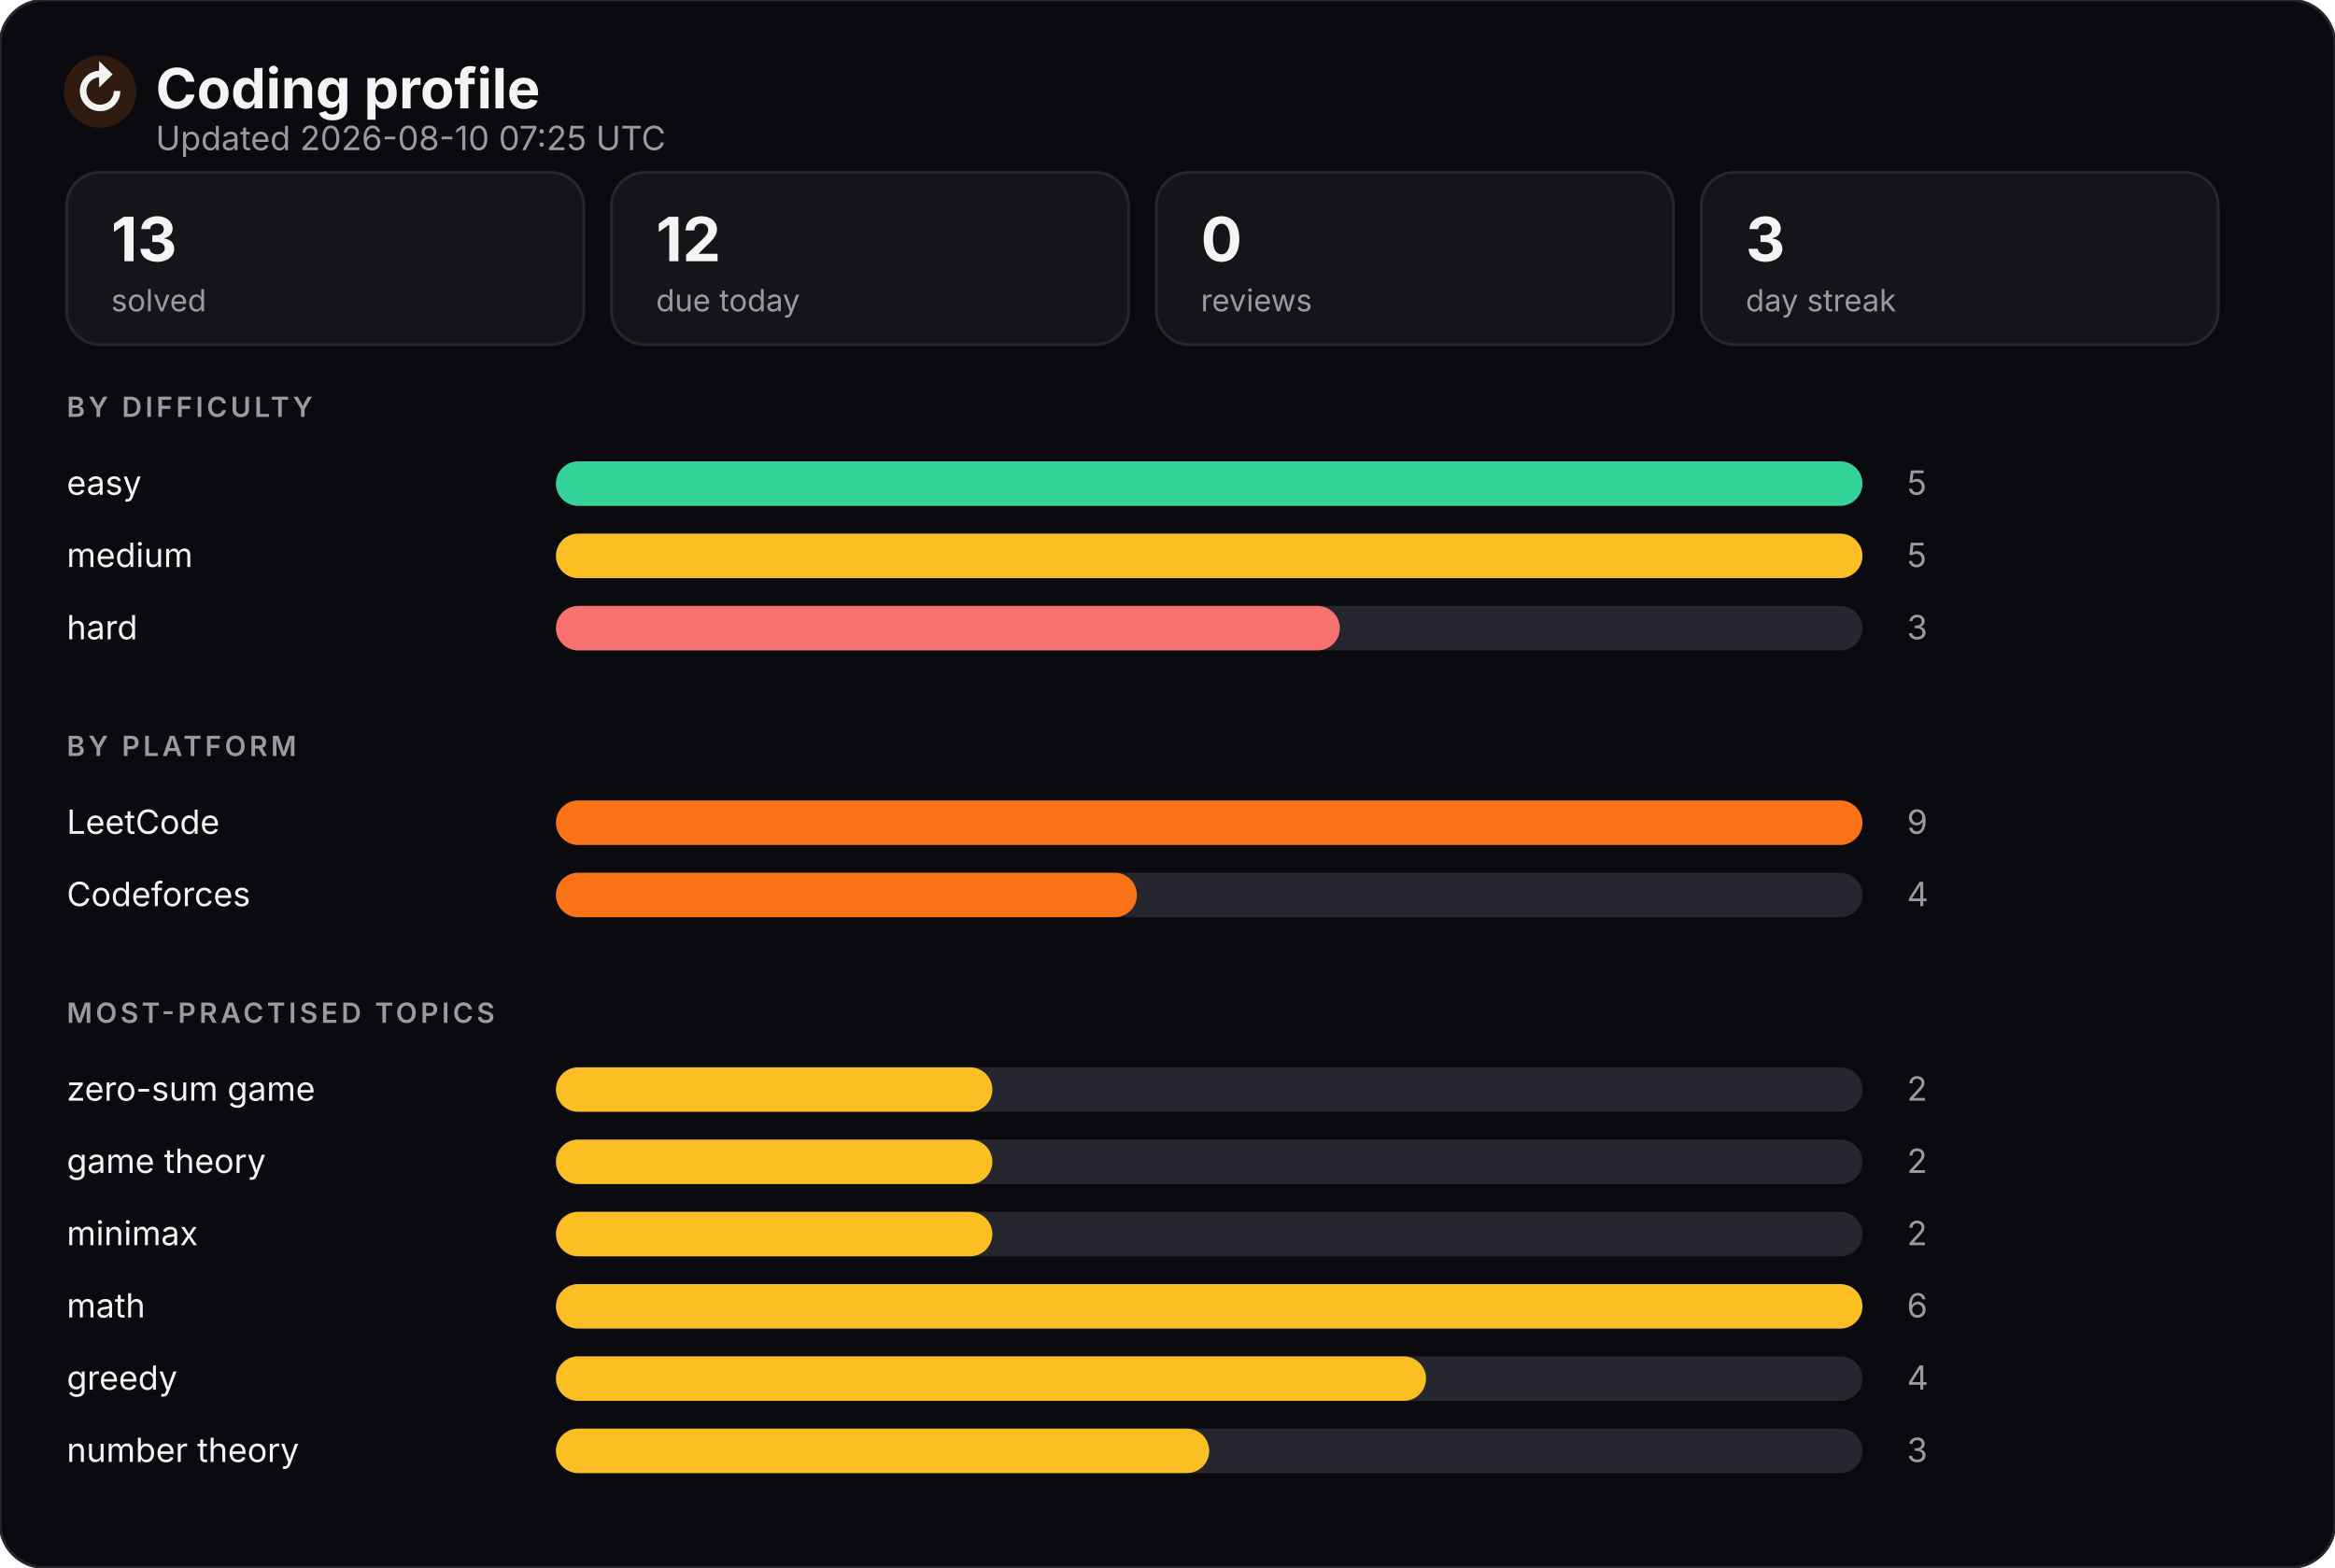
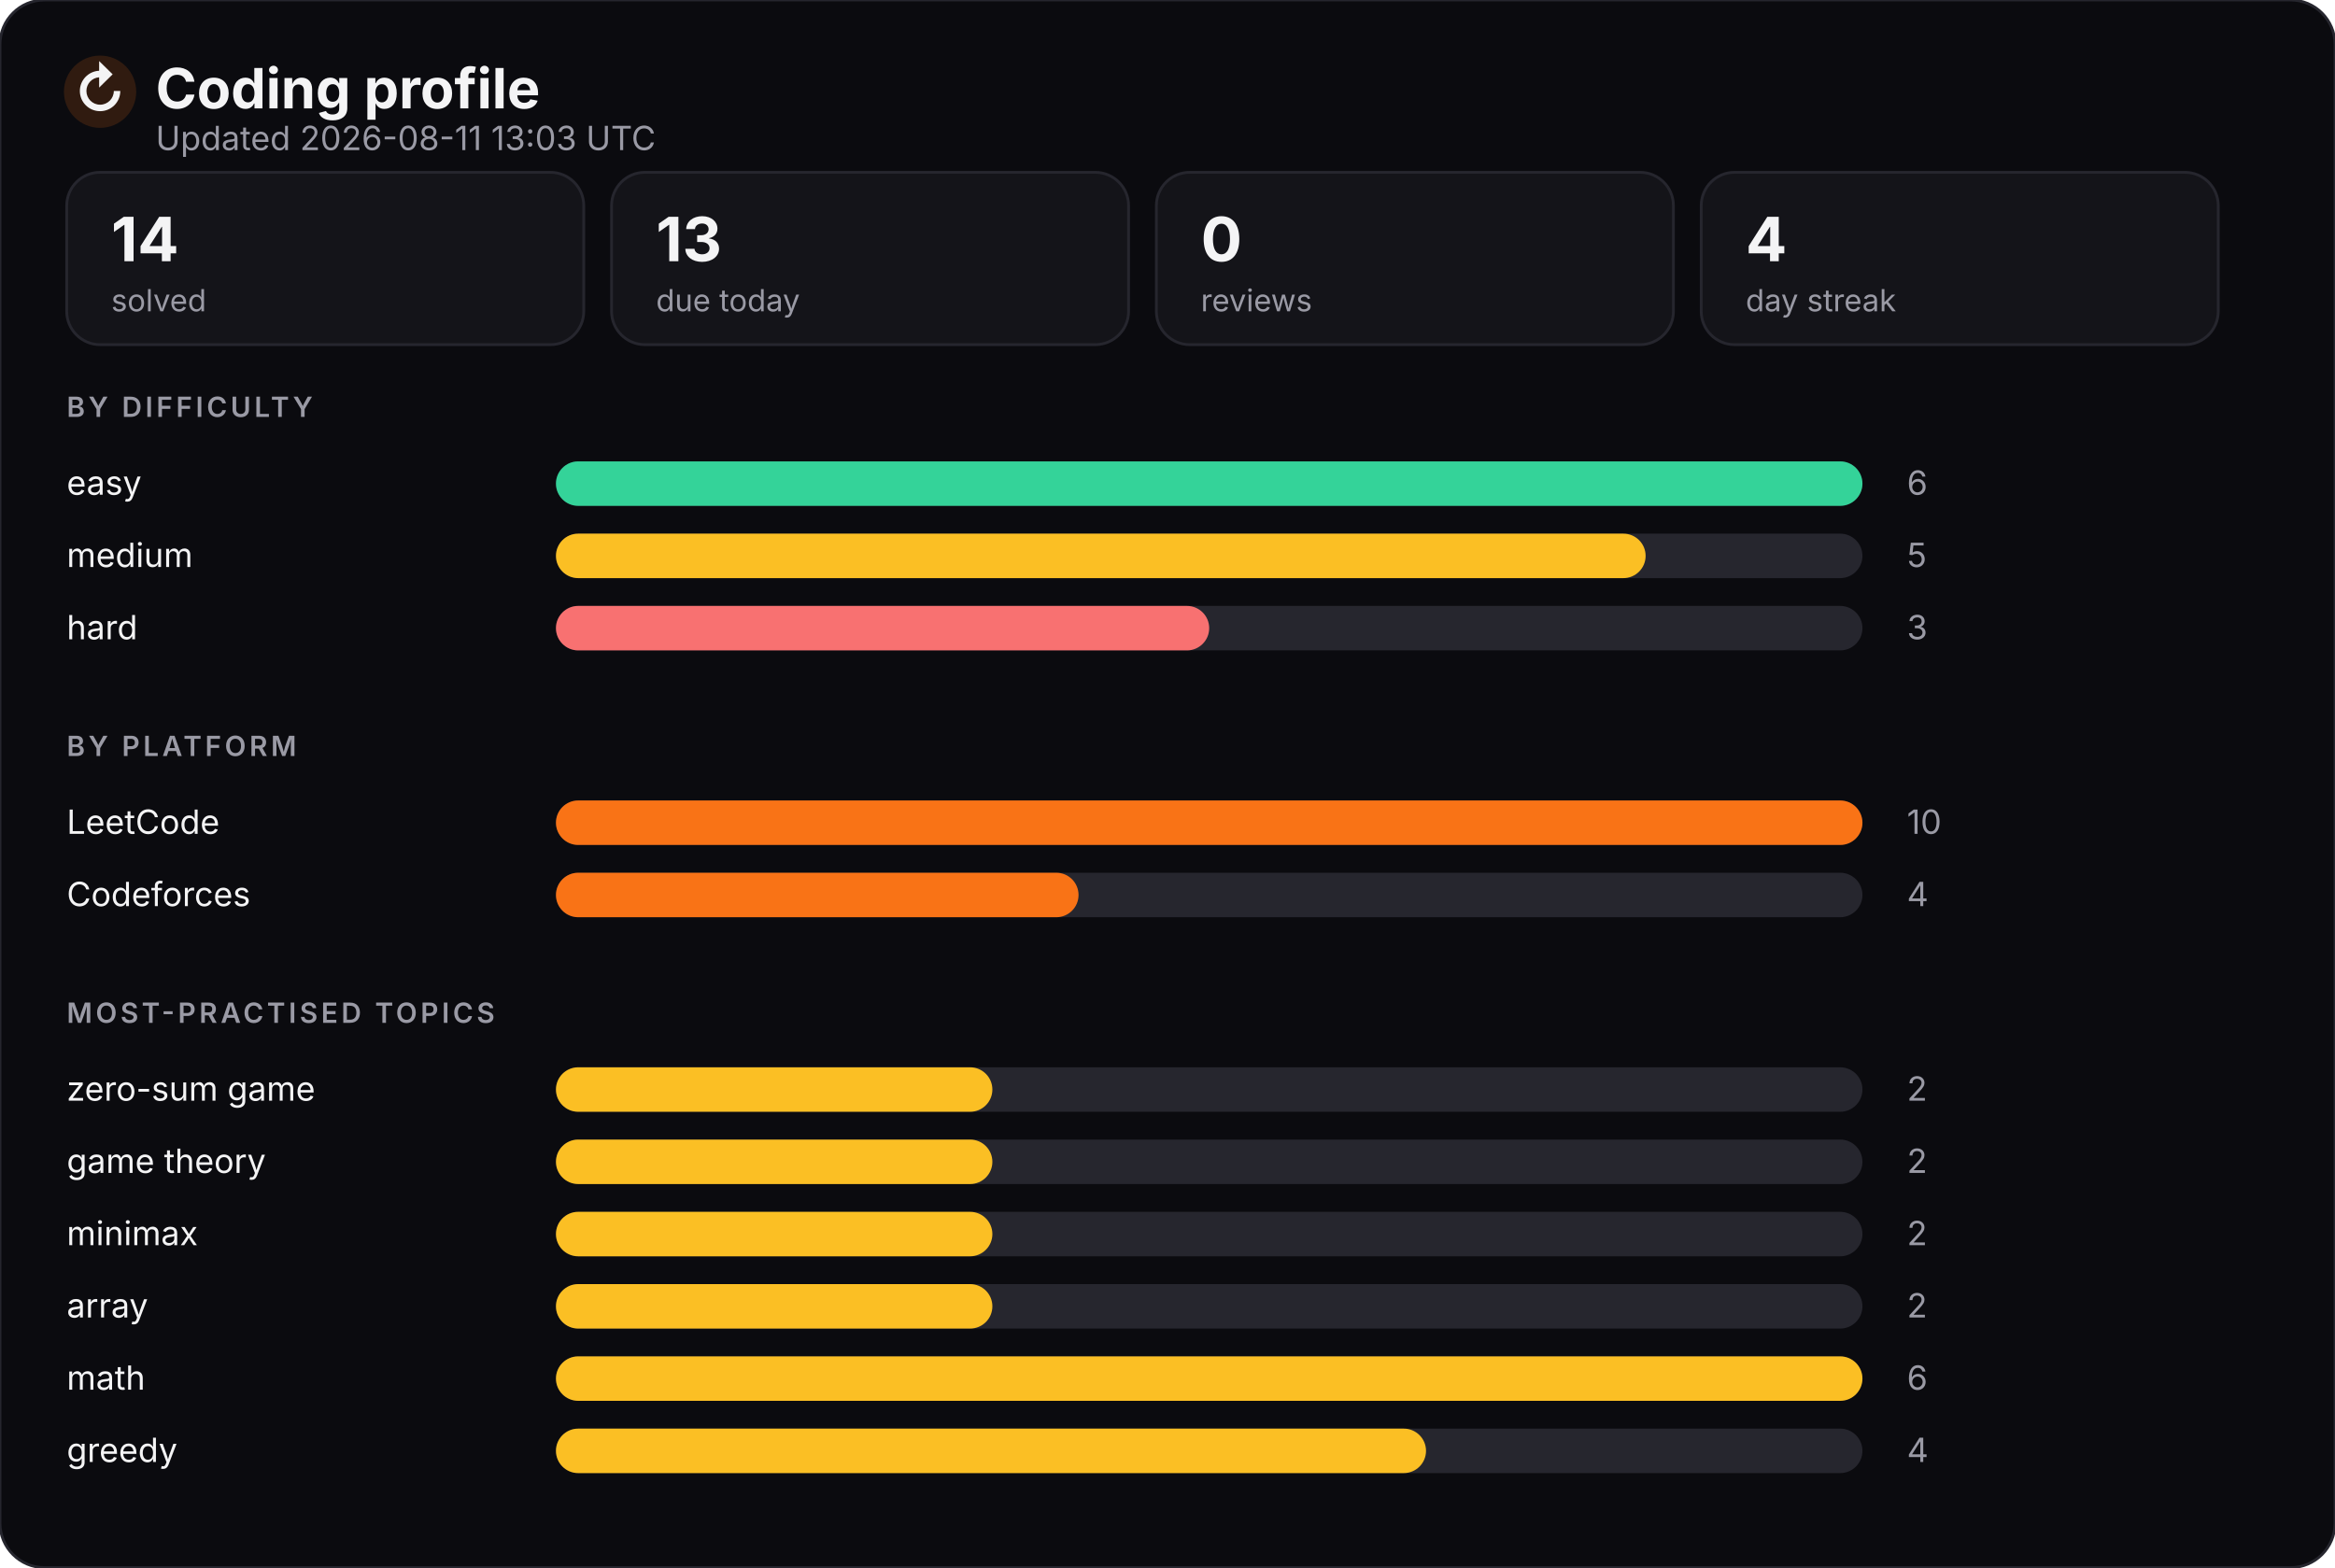
<svg xmlns="http://www.w3.org/2000/svg" width="840" height="564" viewBox="0 0 840 564" role="img" aria-label="Coding profile">
  <style>
    text { font-family: -apple-system, BlinkMacSystemFont, "Segoe UI", Inter, sans-serif; }
    .title { fill: #f4f4f5; font-size: 20px; font-weight: 700; }
    .subtitle { fill: #9a9aa5; font-size: 12px; }
    .section { fill: #9a9aa5; font-size: 10px; letter-spacing: 0.12em; font-weight: 600; }
    .label { fill: #f4f4f5; font-size: 12px; }
    .value { fill: #9a9aa5; font-size: 12px; }
    .tileValue { fill: #f4f4f5; font-size: 22px; font-weight: 700; }
    .tileLabel { fill: #9a9aa5; font-size: 11px; }

    .bar { transform-origin: 200px center; animation: grow 900ms cubic-bezier(.2,.8,.2,1) both; }
    .tile { animation: rise 600ms cubic-bezier(.2,.8,.2,1) both; }
    @keyframes grow { from { transform: scaleX(0); } to { transform: scaleX(1); } }
    @keyframes rise { from { opacity: 0; transform: translateY(6px); } to { opacity: 1; transform: none; } }
    @media (prefers-reduced-motion: reduce) {
      .bar, .tile { animation: none; }
    }
  </style>
  <rect width="840" height="564" rx="16" fill="#0b0b0f" stroke="#26262e" />
  <circle cx="36" cy="33" r="13" fill="#f97316" opacity="0.16" />
  <text x="36" y="40" class="title" fill="#f97316" text-anchor="middle">↻</text>
  <text x="56" y="39" class="title">Coding profile</text>
-   <text x="56" y="54" class="subtitle">Updated 2026-08-10 07:25 UTC</text>
+   <text x="56" y="54" class="subtitle">Updated 2026-08-11 13:03 UTC</text>
  <g class="tile" style="animation-delay:0s">
    <rect x="24" y="62" width="186" height="62" rx="12" fill="#141419" stroke="#26262e" />
-     <text x="40" y="94" class="tileValue">13</text>
+     <text x="40" y="94" class="tileValue">14</text>
    <text x="40" y="112" class="tileLabel">solved</text>
  </g>
  <g class="tile" style="animation-delay:0.06s">
    <rect x="220" y="62" width="186" height="62" rx="12" fill="#141419" stroke="#26262e" />
-     <text x="236" y="94" class="tileValue">12</text>
+     <text x="236" y="94" class="tileValue">13</text>
    <text x="236" y="112" class="tileLabel">due today</text>
  </g>
  <g class="tile" style="animation-delay:0.12s">
    <rect x="416" y="62" width="186" height="62" rx="12" fill="#141419" stroke="#26262e" />
    <text x="432" y="94" class="tileValue">0</text>
    <text x="432" y="112" class="tileLabel">reviews</text>
  </g>
  <g class="tile" style="animation-delay:0.18s">
    <rect x="612" y="62" width="186" height="62" rx="12" fill="#141419" stroke="#26262e" />
-     <text x="628" y="94" class="tileValue">3</text>
+     <text x="628" y="94" class="tileValue">4</text>
    <text x="628" y="112" class="tileLabel">day streak</text>
  </g>
  <text x="24" y="150" class="section">BY DIFFICULTY</text>
  <text x="24" y="178" class="label">easy</text>
  <rect x="200" y="166" width="470" height="16" rx="8" fill="#26262e" />
  <rect x="200" y="166" width="470" height="16" rx="8" fill="#34d399" class="bar" style="animation-delay:0s" />
-   <text x="686" y="178" class="value">5</text>
+   <text x="686" y="178" class="value">6</text>
  <text x="24" y="204" class="label">medium</text>
  <rect x="200" y="192" width="470" height="16" rx="8" fill="#26262e" />
-   <rect x="200" y="192" width="470" height="16" rx="8" fill="#fbbf24" class="bar" style="animation-delay:0.08s" />
+   <rect x="200" y="192" width="392" height="16" rx="8" fill="#fbbf24" class="bar" style="animation-delay:0.08s" />
  <text x="686" y="204" class="value">5</text>
  <text x="24" y="230" class="label">hard</text>
  <rect x="200" y="218" width="470" height="16" rx="8" fill="#26262e" />
-   <rect x="200" y="218" width="282" height="16" rx="8" fill="#f87171" class="bar" style="animation-delay:0.16s" />
+   <rect x="200" y="218" width="235" height="16" rx="8" fill="#f87171" class="bar" style="animation-delay:0.16s" />
  <text x="686" y="230" class="value">3</text>
  <text x="24" y="272" class="section">BY PLATFORM</text>
  <text x="24" y="300" class="label">LeetCode</text>
  <rect x="200" y="288" width="470" height="16" rx="8" fill="#26262e" />
  <rect x="200" y="288" width="470" height="16" rx="8" fill="#f97316" class="bar" style="animation-delay:0.24s" />
-   <text x="686" y="300" class="value">9</text>
+   <text x="686" y="300" class="value">10</text>
  <text x="24" y="326" class="label">Codeforces</text>
  <rect x="200" y="314" width="470" height="16" rx="8" fill="#26262e" />
-   <rect x="200" y="314" width="209" height="16" rx="8" fill="#f97316" class="bar" style="animation-delay:0.32s" />
+   <rect x="200" y="314" width="188" height="16" rx="8" fill="#f97316" class="bar" style="animation-delay:0.32s" />
  <text x="686" y="326" class="value">4</text>
  <text x="24" y="368" class="section">MOST-PRACTISED TOPICS</text>
  <text x="24" y="396" class="label">zero-sum game</text>
  <rect x="200" y="384" width="470" height="16" rx="8" fill="#26262e" />
  <rect x="200" y="384" width="157" height="16" rx="8" fill="#fbbf24" class="bar" style="animation-delay:0.4s" />
  <text x="686" y="396" class="value">2</text>
  <text x="24" y="422" class="label">game theory</text>
  <rect x="200" y="410" width="470" height="16" rx="8" fill="#26262e" />
  <rect x="200" y="410" width="157" height="16" rx="8" fill="#fbbf24" class="bar" style="animation-delay:0.48s" />
  <text x="686" y="422" class="value">2</text>
  <text x="24" y="448" class="label">minimax</text>
  <rect x="200" y="436" width="470" height="16" rx="8" fill="#26262e" />
  <rect x="200" y="436" width="157" height="16" rx="8" fill="#fbbf24" class="bar" style="animation-delay:0.56s" />
  <text x="686" y="448" class="value">2</text>
-   <text x="24" y="474" class="label">math</text>
+   <text x="24" y="474" class="label">array</text>
  <rect x="200" y="462" width="470" height="16" rx="8" fill="#26262e" />
-   <rect x="200" y="462" width="470" height="16" rx="8" fill="#fbbf24" class="bar" style="animation-delay:0.64s" />
-   <text x="686" y="474" class="value">6</text>
-   <text x="24" y="500" class="label">greedy</text>
+   <rect x="200" y="462" width="157" height="16" rx="8" fill="#fbbf24" class="bar" style="animation-delay:0.64s" />
+   <text x="686" y="474" class="value">2</text>
+   <text x="24" y="500" class="label">math</text>
  <rect x="200" y="488" width="470" height="16" rx="8" fill="#26262e" />
-   <rect x="200" y="488" width="313" height="16" rx="8" fill="#fbbf24" class="bar" style="animation-delay:0.72s" />
-   <text x="686" y="500" class="value">4</text>
-   <text x="24" y="526" class="label">number theory</text>
+   <rect x="200" y="488" width="470" height="16" rx="8" fill="#fbbf24" class="bar" style="animation-delay:0.72s" />
+   <text x="686" y="500" class="value">6</text>
+   <text x="24" y="526" class="label">greedy</text>
  <rect x="200" y="514" width="470" height="16" rx="8" fill="#26262e" />
-   <rect x="200" y="514" width="235" height="16" rx="8" fill="#fbbf24" class="bar" style="animation-delay:0.8s" />
-   <text x="686" y="526" class="value">3</text>
+   <rect x="200" y="514" width="313" height="16" rx="8" fill="#fbbf24" class="bar" style="animation-delay:0.8s" />
+   <text x="686" y="526" class="value">4</text>
</svg>
